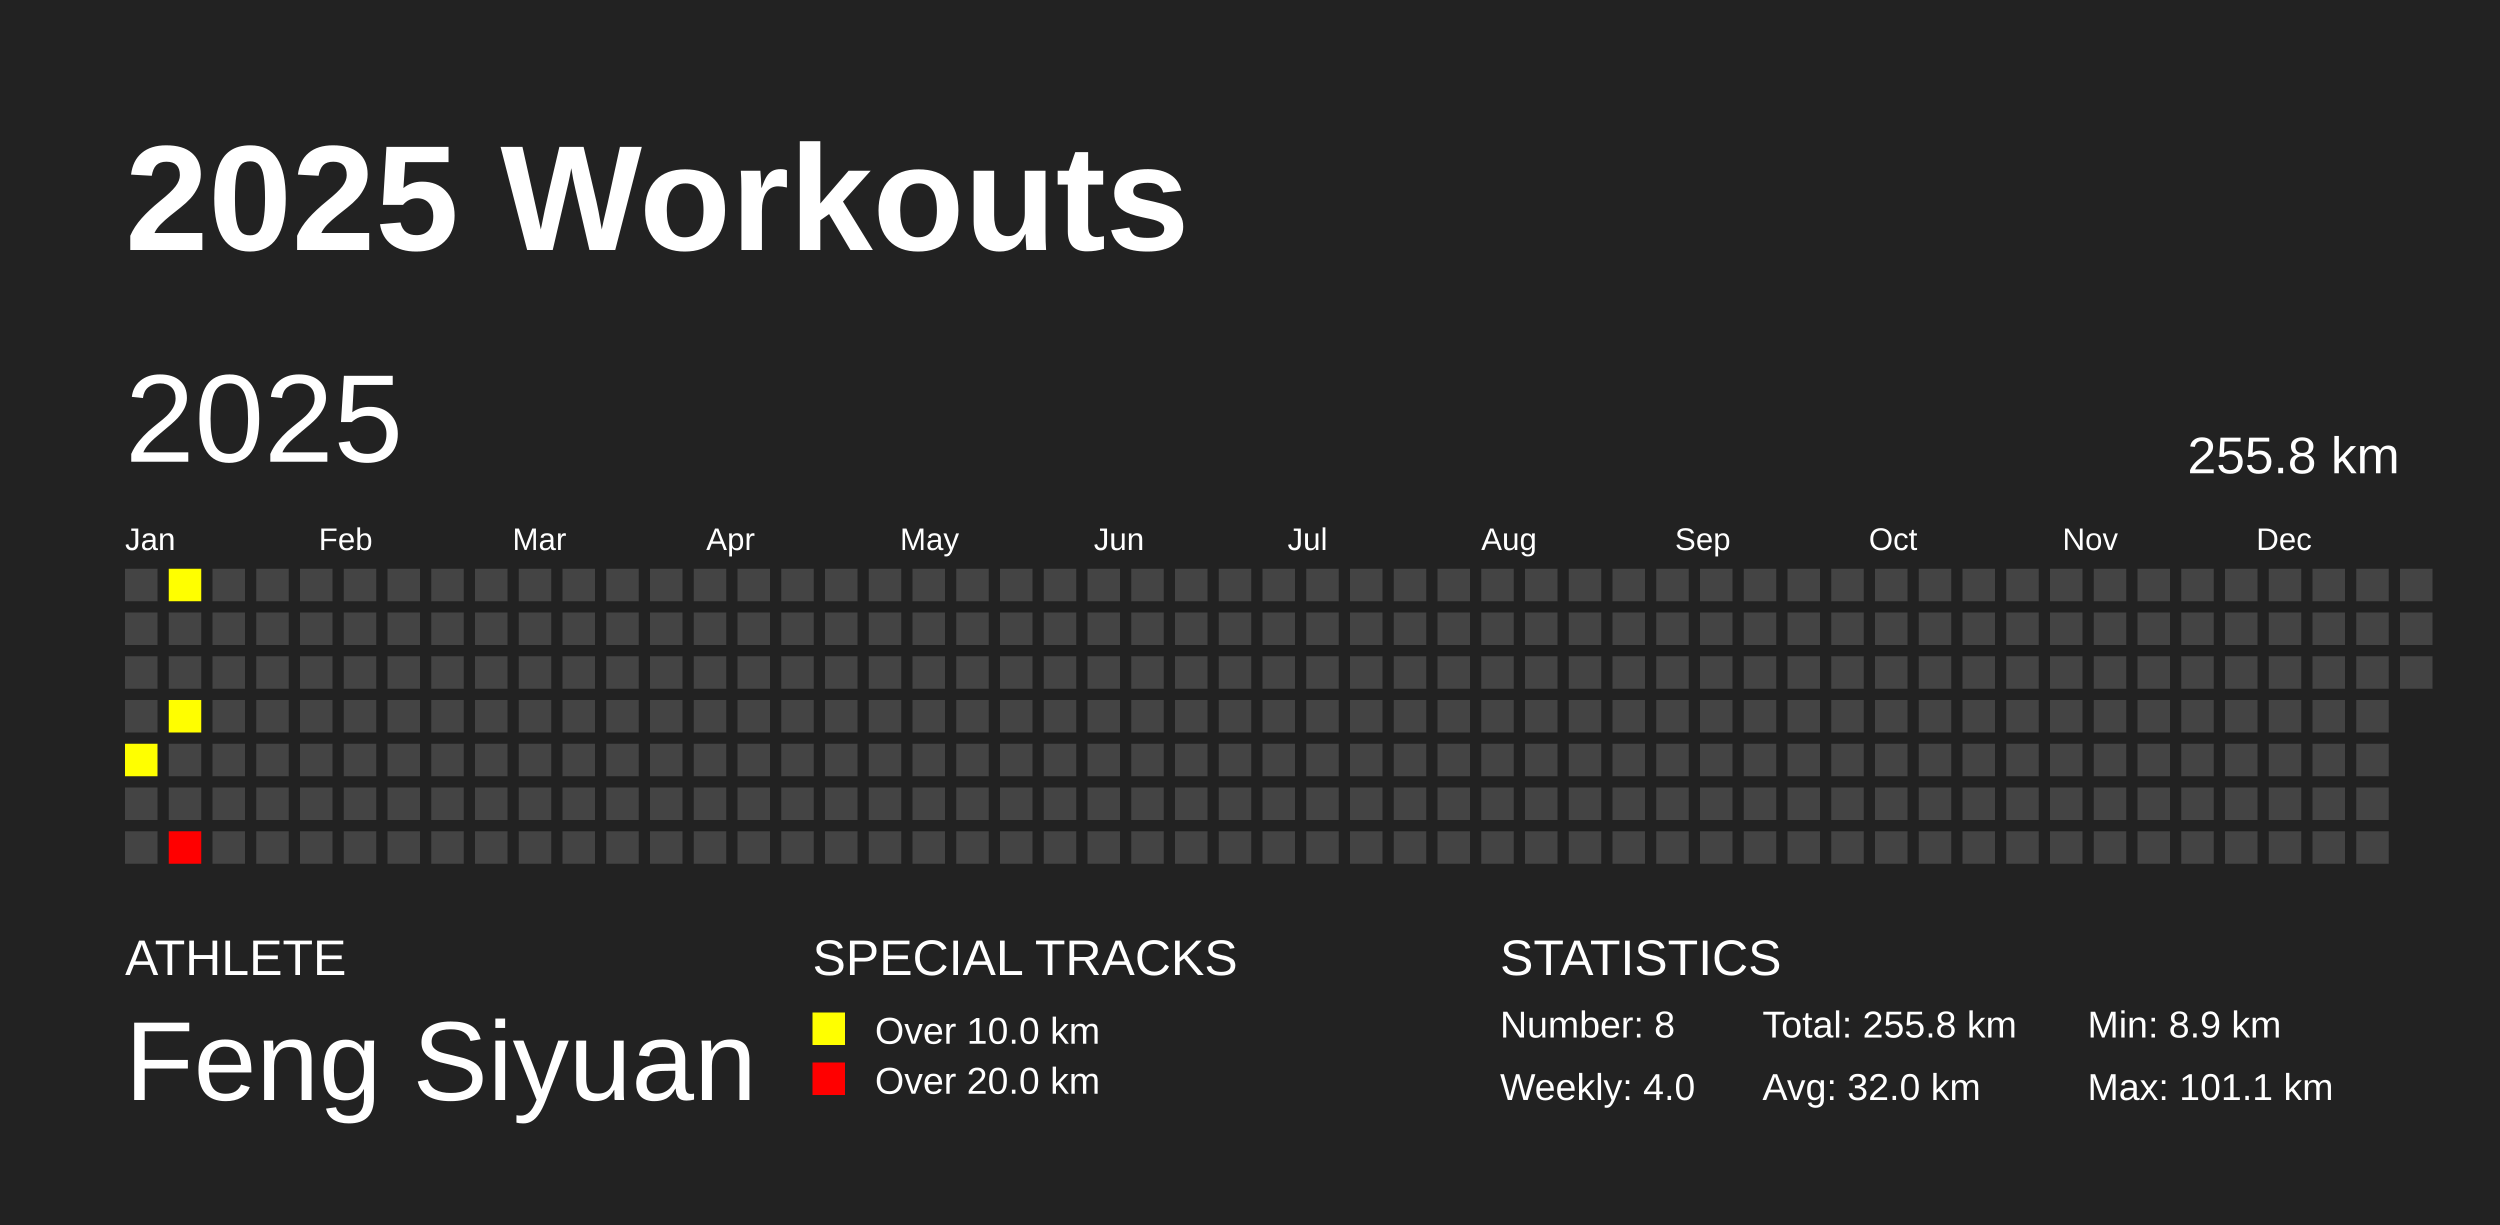
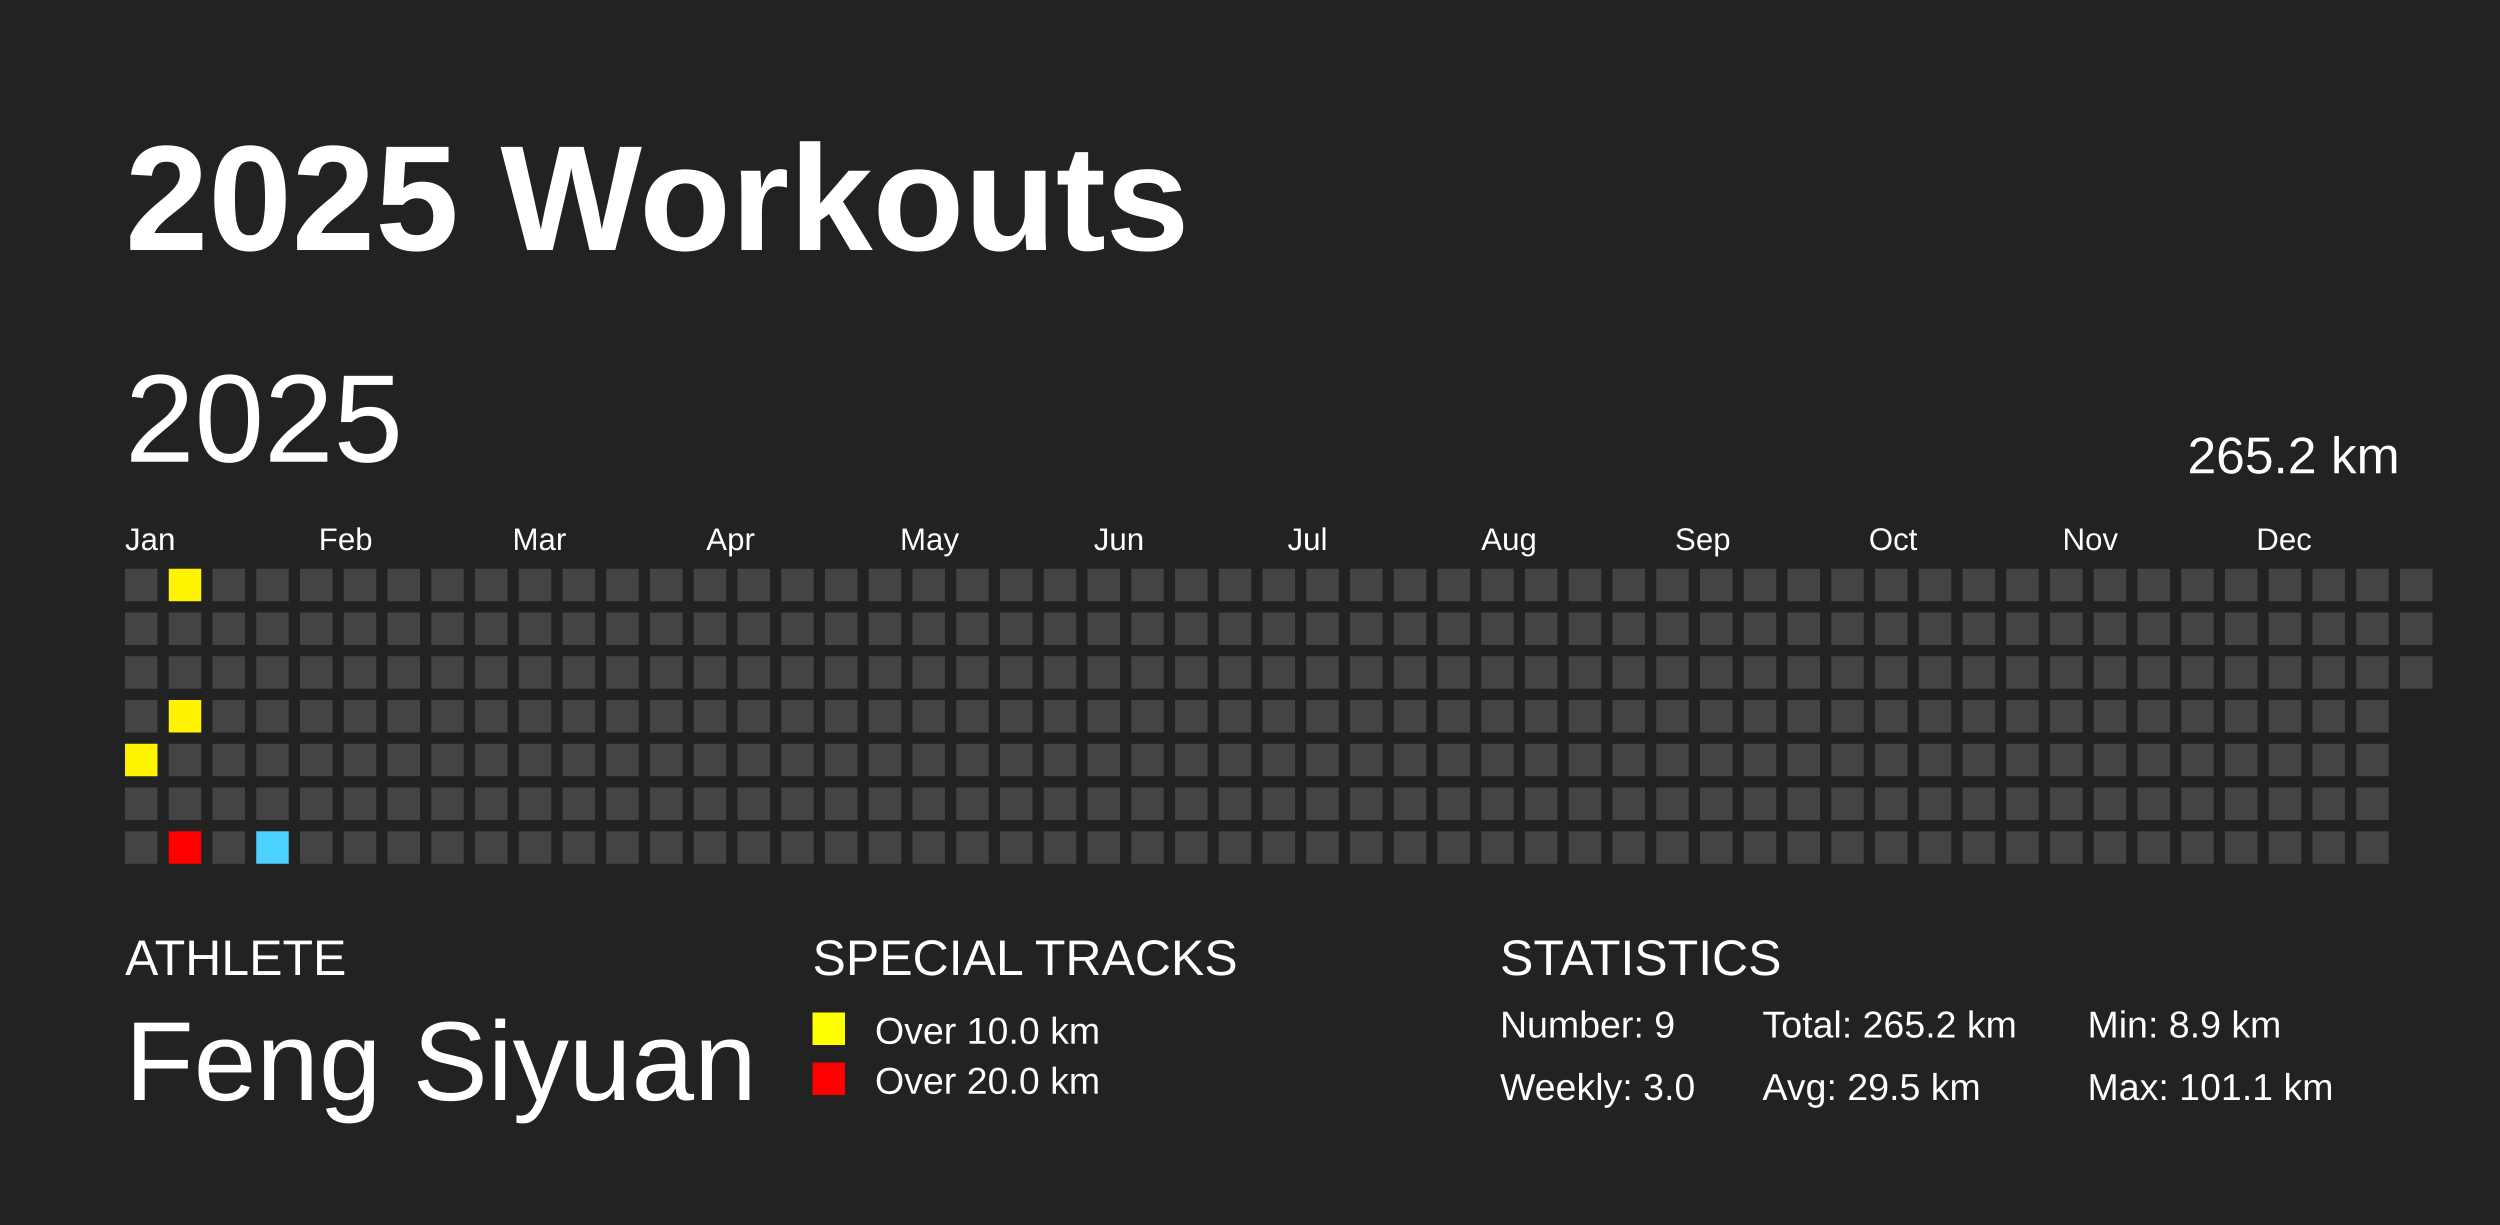
<svg xmlns="http://www.w3.org/2000/svg" baseProfile="full" height="98mm" version="1.1" viewBox="0,0,200,98" width="200mm">
  <defs />
  <rect fill="#222222" height="98" width="200" x="0" y="0" />
  <text fill="#FFFFFF" style="font-size:12px; font-family:Arial; font-weight:bold;" x="10" y="20">2025 Workouts</text>
  <text fill="#FFFFFF" style="font-size:4px; font-family:Arial" x="10" y="78">ATHLETE</text>
  <text fill="#FFFFFF" style="font-size:9px; font-family:Arial" x="10" y="88">Feng Siyuan</text>
  <text fill="#FFFFFF" style="font-size:4px; font-family:Arial" x="65" y="78">SPECIAL TRACKS</text>
  <rect fill="yellow" height="2.6" width="2.6" x="65" y="81" />
  <text fill="#FFFFFF" style="font-size:3px; font-family:Arial" x="70" y="83.5">Over 10.0 km</text>
  <rect fill="red" height="2.6" width="2.6" x="65" y="85" />
  <text fill="#FFFFFF" style="font-size:3px; font-family:Arial" x="70" y="87.5">Over 20.0 km</text>
  <text fill="#FFFFFF" style="font-size:4px; font-family:Arial" x="120" y="78">STATISTICS</text>
-   <text fill="#FFFFFF" style="font-size:3px; font-family:Arial" x="120" y="83">Number: 8</text>
-   <text fill="#FFFFFF" style="font-size:3px; font-family:Arial" x="120" y="88">Weekly: 4.0</text>
-   <text fill="#FFFFFF" style="font-size:3px; font-family:Arial" x="141" y="83">Total: 255.8 km</text>
-   <text fill="#FFFFFF" style="font-size:3px; font-family:Arial" x="141" y="88">Avg: 32.0 km</text>
+   <text fill="#FFFFFF" style="font-size:3px; font-family:Arial" x="120" y="83">Number: 9</text>
+   <text fill="#FFFFFF" style="font-size:3px; font-family:Arial" x="120" y="88">Weekly: 3.0</text>
+   <text fill="#FFFFFF" style="font-size:3px; font-family:Arial" x="141" y="83">Total: 265.2 km</text>
+   <text fill="#FFFFFF" style="font-size:3px; font-family:Arial" x="141" y="88">Avg: 29.5 km</text>
  <text fill="#FFFFFF" style="font-size:3px; font-family:Arial" x="167" y="83">Min: 8.9 km</text>
  <text fill="#FFFFFF" style="font-size:3px; font-family:Arial" x="167" y="88">Max: 101.1 km</text>
  <text dominant-baseline="hanging" fill="#FFFFFF" style="font-size:10.0px; font-family:Arial;" x="10" y="30">2025</text>
-   <text dominant-baseline="hanging" fill="#FFFFFF" style="font-size:4.125px; font-family:Arial;" x="175" y="35">255.8 km</text>
+   <text dominant-baseline="hanging" fill="#FFFFFF" style="font-size:4.125px; font-family:Arial;" x="175" y="35">265.2 km</text>
  <text fill="#FFFFFF" style="font-size:2.5px; font-family:Arial" x="10.0" y="44">Jan</text>
  <text fill="#FFFFFF" style="font-size:2.5px; font-family:Arial" x="25.5" y="44">Feb</text>
  <text fill="#FFFFFF" style="font-size:2.5px; font-family:Arial" x="41.0" y="44">Mar</text>
  <text fill="#FFFFFF" style="font-size:2.5px; font-family:Arial" x="56.5" y="44">Apr</text>
  <text fill="#FFFFFF" style="font-size:2.5px; font-family:Arial" x="72.0" y="44">May</text>
  <text fill="#FFFFFF" style="font-size:2.5px; font-family:Arial" x="87.5" y="44">Jun</text>
  <text fill="#FFFFFF" style="font-size:2.5px; font-family:Arial" x="103.0" y="44">Jul</text>
  <text fill="#FFFFFF" style="font-size:2.5px; font-family:Arial" x="118.5" y="44">Aug</text>
  <text fill="#FFFFFF" style="font-size:2.5px; font-family:Arial" x="134.0" y="44">Sep</text>
  <text fill="#FFFFFF" style="font-size:2.5px; font-family:Arial" x="149.5" y="44">Oct</text>
  <text fill="#FFFFFF" style="font-size:2.5px; font-family:Arial" x="165.0" y="44">Nov</text>
  <text fill="#FFFFFF" style="font-size:2.5px; font-family:Arial" x="180.5" y="44">Dec</text>
  <rect fill="#444444" height="2.6" width="2.6" x="10.0" y="45.5" />
  <rect fill="#444444" height="2.6" width="2.6" x="10.0" y="49.0" />
  <rect fill="#444444" height="2.6" width="2.6" x="10.0" y="52.5" />
  <rect fill="#444444" height="2.6" width="2.6" x="10.0" y="56.0" />
-   <rect fill="#ffff00" height="2.6" width="2.6" x="10.0" y="59.5" />
+   <rect fill="#fff400" height="2.6" width="2.6" x="10.0" y="59.5" />
  <rect fill="#444444" height="2.6" width="2.6" x="10.0" y="63.0" />
  <rect fill="#444444" height="2.6" width="2.6" x="10.0" y="66.5" />
-   <rect fill="#ffff00" height="2.6" width="2.6" x="13.5" y="45.5" />
+   <rect fill="#fff400" height="2.6" width="2.6" x="13.5" y="45.5" />
  <rect fill="#444444" height="2.6" width="2.6" x="13.5" y="49.0" />
  <rect fill="#444444" height="2.6" width="2.6" x="13.5" y="52.5" />
-   <rect fill="#fffe00" height="2.6" width="2.6" x="13.5" y="56.0" />
+   <rect fill="#fff300" height="2.6" width="2.6" x="13.5" y="56.0" />
  <rect fill="#444444" height="2.6" width="2.6" x="13.5" y="59.5" />
  <rect fill="#444444" height="2.6" width="2.6" x="13.5" y="63.0" />
  <rect fill="red" height="2.6" width="2.6" x="13.5" y="66.5" />
  <rect fill="#444444" height="2.6" width="2.6" x="17.0" y="45.5" />
  <rect fill="#444444" height="2.6" width="2.6" x="17.0" y="49.0" />
  <rect fill="#444444" height="2.6" width="2.6" x="17.0" y="52.5" />
  <rect fill="#444444" height="2.6" width="2.6" x="17.0" y="56.0" />
  <rect fill="#444444" height="2.6" width="2.6" x="17.0" y="59.5" />
  <rect fill="#444444" height="2.6" width="2.6" x="17.0" y="63.0" />
  <rect fill="#444444" height="2.6" width="2.6" x="17.0" y="66.5" />
  <rect fill="#444444" height="2.6" width="2.6" x="20.5" y="45.5" />
  <rect fill="#444444" height="2.6" width="2.6" x="20.5" y="49.0" />
  <rect fill="#444444" height="2.6" width="2.6" x="20.5" y="52.5" />
  <rect fill="#444444" height="2.6" width="2.6" x="20.5" y="56.0" />
  <rect fill="#444444" height="2.6" width="2.6" x="20.5" y="59.5" />
  <rect fill="#444444" height="2.6" width="2.6" x="20.5" y="63.0" />
-   <rect fill="#444444" height="2.6" width="2.6" x="20.5" y="66.5" />
+   <rect fill="#4dd2ff" height="2.6" width="2.6" x="20.5" y="66.5" />
  <rect fill="#444444" height="2.6" width="2.6" x="24.0" y="45.5" />
  <rect fill="#444444" height="2.6" width="2.6" x="24.0" y="49.0" />
  <rect fill="#444444" height="2.6" width="2.6" x="24.0" y="52.5" />
  <rect fill="#444444" height="2.6" width="2.6" x="24.0" y="56.0" />
  <rect fill="#444444" height="2.6" width="2.6" x="24.0" y="59.5" />
  <rect fill="#444444" height="2.6" width="2.6" x="24.0" y="63.0" />
  <rect fill="#444444" height="2.6" width="2.6" x="24.0" y="66.5" />
  <rect fill="#444444" height="2.6" width="2.6" x="27.5" y="45.5" />
  <rect fill="#444444" height="2.6" width="2.6" x="27.5" y="49.0" />
  <rect fill="#444444" height="2.6" width="2.6" x="27.5" y="52.5" />
  <rect fill="#444444" height="2.6" width="2.6" x="27.5" y="56.0" />
  <rect fill="#444444" height="2.6" width="2.6" x="27.5" y="59.5" />
  <rect fill="#444444" height="2.6" width="2.6" x="27.5" y="63.0" />
  <rect fill="#444444" height="2.6" width="2.6" x="27.5" y="66.5" />
  <rect fill="#444444" height="2.6" width="2.6" x="31.0" y="45.5" />
  <rect fill="#444444" height="2.6" width="2.6" x="31.0" y="49.0" />
  <rect fill="#444444" height="2.6" width="2.6" x="31.0" y="52.5" />
  <rect fill="#444444" height="2.6" width="2.6" x="31.0" y="56.0" />
  <rect fill="#444444" height="2.6" width="2.6" x="31.0" y="59.5" />
  <rect fill="#444444" height="2.6" width="2.6" x="31.0" y="63.0" />
  <rect fill="#444444" height="2.6" width="2.6" x="31.0" y="66.5" />
  <rect fill="#444444" height="2.6" width="2.6" x="34.5" y="45.5" />
  <rect fill="#444444" height="2.6" width="2.6" x="34.5" y="49.0" />
  <rect fill="#444444" height="2.6" width="2.6" x="34.5" y="52.5" />
  <rect fill="#444444" height="2.6" width="2.6" x="34.5" y="56.0" />
  <rect fill="#444444" height="2.6" width="2.6" x="34.5" y="59.5" />
  <rect fill="#444444" height="2.6" width="2.6" x="34.5" y="63.0" />
  <rect fill="#444444" height="2.6" width="2.6" x="34.5" y="66.5" />
  <rect fill="#444444" height="2.6" width="2.6" x="38.0" y="45.5" />
  <rect fill="#444444" height="2.6" width="2.6" x="38.0" y="49.0" />
  <rect fill="#444444" height="2.6" width="2.6" x="38.0" y="52.5" />
  <rect fill="#444444" height="2.6" width="2.6" x="38.0" y="56.0" />
  <rect fill="#444444" height="2.6" width="2.6" x="38.0" y="59.5" />
  <rect fill="#444444" height="2.6" width="2.6" x="38.0" y="63.0" />
  <rect fill="#444444" height="2.6" width="2.6" x="38.0" y="66.5" />
  <rect fill="#444444" height="2.6" width="2.6" x="41.5" y="45.5" />
  <rect fill="#444444" height="2.6" width="2.6" x="41.5" y="49.0" />
  <rect fill="#444444" height="2.6" width="2.6" x="41.5" y="52.5" />
  <rect fill="#444444" height="2.6" width="2.6" x="41.5" y="56.0" />
  <rect fill="#444444" height="2.6" width="2.6" x="41.5" y="59.5" />
  <rect fill="#444444" height="2.6" width="2.6" x="41.5" y="63.0" />
  <rect fill="#444444" height="2.6" width="2.6" x="41.5" y="66.5" />
  <rect fill="#444444" height="2.6" width="2.6" x="45.0" y="45.5" />
  <rect fill="#444444" height="2.6" width="2.6" x="45.0" y="49.0" />
  <rect fill="#444444" height="2.6" width="2.6" x="45.0" y="52.5" />
  <rect fill="#444444" height="2.6" width="2.6" x="45.0" y="56.0" />
  <rect fill="#444444" height="2.6" width="2.6" x="45.0" y="59.5" />
  <rect fill="#444444" height="2.6" width="2.6" x="45.0" y="63.0" />
  <rect fill="#444444" height="2.6" width="2.6" x="45.0" y="66.5" />
  <rect fill="#444444" height="2.6" width="2.6" x="48.5" y="45.5" />
  <rect fill="#444444" height="2.6" width="2.6" x="48.5" y="49.0" />
  <rect fill="#444444" height="2.6" width="2.6" x="48.5" y="52.5" />
  <rect fill="#444444" height="2.6" width="2.6" x="48.5" y="56.0" />
  <rect fill="#444444" height="2.6" width="2.6" x="48.5" y="59.5" />
  <rect fill="#444444" height="2.6" width="2.6" x="48.5" y="63.0" />
  <rect fill="#444444" height="2.6" width="2.6" x="48.5" y="66.5" />
  <rect fill="#444444" height="2.6" width="2.6" x="52.0" y="45.5" />
  <rect fill="#444444" height="2.6" width="2.6" x="52.0" y="49.0" />
  <rect fill="#444444" height="2.6" width="2.6" x="52.0" y="52.5" />
  <rect fill="#444444" height="2.6" width="2.6" x="52.0" y="56.0" />
  <rect fill="#444444" height="2.6" width="2.6" x="52.0" y="59.5" />
  <rect fill="#444444" height="2.6" width="2.6" x="52.0" y="63.0" />
  <rect fill="#444444" height="2.6" width="2.6" x="52.0" y="66.5" />
  <rect fill="#444444" height="2.6" width="2.6" x="55.5" y="45.5" />
  <rect fill="#444444" height="2.6" width="2.6" x="55.5" y="49.0" />
  <rect fill="#444444" height="2.6" width="2.6" x="55.5" y="52.5" />
  <rect fill="#444444" height="2.6" width="2.6" x="55.5" y="56.0" />
  <rect fill="#444444" height="2.6" width="2.6" x="55.5" y="59.5" />
  <rect fill="#444444" height="2.6" width="2.6" x="55.5" y="63.0" />
  <rect fill="#444444" height="2.6" width="2.6" x="55.5" y="66.5" />
  <rect fill="#444444" height="2.6" width="2.6" x="59.0" y="45.5" />
  <rect fill="#444444" height="2.6" width="2.6" x="59.0" y="49.0" />
  <rect fill="#444444" height="2.6" width="2.6" x="59.0" y="52.5" />
  <rect fill="#444444" height="2.6" width="2.6" x="59.0" y="56.0" />
  <rect fill="#444444" height="2.6" width="2.6" x="59.0" y="59.5" />
  <rect fill="#444444" height="2.6" width="2.6" x="59.0" y="63.0" />
  <rect fill="#444444" height="2.6" width="2.6" x="59.0" y="66.5" />
  <rect fill="#444444" height="2.6" width="2.6" x="62.5" y="45.5" />
  <rect fill="#444444" height="2.6" width="2.6" x="62.5" y="49.0" />
  <rect fill="#444444" height="2.6" width="2.6" x="62.5" y="52.5" />
  <rect fill="#444444" height="2.6" width="2.6" x="62.5" y="56.0" />
  <rect fill="#444444" height="2.6" width="2.6" x="62.5" y="59.5" />
  <rect fill="#444444" height="2.6" width="2.6" x="62.5" y="63.0" />
  <rect fill="#444444" height="2.6" width="2.6" x="62.5" y="66.5" />
  <rect fill="#444444" height="2.6" width="2.6" x="66.0" y="45.5" />
  <rect fill="#444444" height="2.6" width="2.6" x="66.0" y="49.0" />
  <rect fill="#444444" height="2.6" width="2.6" x="66.0" y="52.5" />
  <rect fill="#444444" height="2.6" width="2.6" x="66.0" y="56.0" />
  <rect fill="#444444" height="2.6" width="2.6" x="66.0" y="59.5" />
  <rect fill="#444444" height="2.6" width="2.6" x="66.0" y="63.0" />
  <rect fill="#444444" height="2.6" width="2.6" x="66.0" y="66.5" />
  <rect fill="#444444" height="2.6" width="2.6" x="69.5" y="45.5" />
  <rect fill="#444444" height="2.6" width="2.6" x="69.5" y="49.0" />
  <rect fill="#444444" height="2.6" width="2.6" x="69.5" y="52.5" />
  <rect fill="#444444" height="2.6" width="2.6" x="69.5" y="56.0" />
  <rect fill="#444444" height="2.6" width="2.6" x="69.5" y="59.5" />
  <rect fill="#444444" height="2.6" width="2.6" x="69.5" y="63.0" />
  <rect fill="#444444" height="2.6" width="2.6" x="69.5" y="66.5" />
  <rect fill="#444444" height="2.6" width="2.6" x="73.0" y="45.5" />
  <rect fill="#444444" height="2.6" width="2.6" x="73.0" y="49.0" />
  <rect fill="#444444" height="2.6" width="2.6" x="73.0" y="52.5" />
  <rect fill="#444444" height="2.6" width="2.6" x="73.0" y="56.0" />
  <rect fill="#444444" height="2.6" width="2.6" x="73.0" y="59.5" />
  <rect fill="#444444" height="2.6" width="2.6" x="73.0" y="63.0" />
  <rect fill="#444444" height="2.6" width="2.6" x="73.0" y="66.5" />
  <rect fill="#444444" height="2.6" width="2.6" x="76.5" y="45.5" />
  <rect fill="#444444" height="2.6" width="2.6" x="76.5" y="49.0" />
  <rect fill="#444444" height="2.6" width="2.6" x="76.5" y="52.5" />
  <rect fill="#444444" height="2.6" width="2.6" x="76.5" y="56.0" />
  <rect fill="#444444" height="2.6" width="2.6" x="76.5" y="59.5" />
  <rect fill="#444444" height="2.6" width="2.6" x="76.5" y="63.0" />
  <rect fill="#444444" height="2.6" width="2.6" x="76.5" y="66.5" />
  <rect fill="#444444" height="2.6" width="2.6" x="80.0" y="45.5" />
  <rect fill="#444444" height="2.6" width="2.6" x="80.0" y="49.0" />
  <rect fill="#444444" height="2.6" width="2.6" x="80.0" y="52.5" />
  <rect fill="#444444" height="2.6" width="2.6" x="80.0" y="56.0" />
  <rect fill="#444444" height="2.6" width="2.6" x="80.0" y="59.5" />
  <rect fill="#444444" height="2.6" width="2.6" x="80.0" y="63.0" />
  <rect fill="#444444" height="2.6" width="2.6" x="80.0" y="66.5" />
  <rect fill="#444444" height="2.6" width="2.6" x="83.5" y="45.5" />
  <rect fill="#444444" height="2.6" width="2.6" x="83.5" y="49.0" />
  <rect fill="#444444" height="2.6" width="2.6" x="83.5" y="52.5" />
  <rect fill="#444444" height="2.6" width="2.6" x="83.5" y="56.0" />
  <rect fill="#444444" height="2.6" width="2.6" x="83.5" y="59.5" />
  <rect fill="#444444" height="2.6" width="2.6" x="83.5" y="63.0" />
  <rect fill="#444444" height="2.6" width="2.6" x="83.5" y="66.5" />
  <rect fill="#444444" height="2.6" width="2.6" x="87.0" y="45.5" />
  <rect fill="#444444" height="2.6" width="2.6" x="87.0" y="49.0" />
  <rect fill="#444444" height="2.6" width="2.6" x="87.0" y="52.5" />
  <rect fill="#444444" height="2.6" width="2.6" x="87.0" y="56.0" />
  <rect fill="#444444" height="2.6" width="2.6" x="87.0" y="59.5" />
  <rect fill="#444444" height="2.6" width="2.6" x="87.0" y="63.0" />
  <rect fill="#444444" height="2.6" width="2.6" x="87.0" y="66.5" />
  <rect fill="#444444" height="2.6" width="2.6" x="90.5" y="45.5" />
  <rect fill="#444444" height="2.6" width="2.6" x="90.5" y="49.0" />
  <rect fill="#444444" height="2.6" width="2.6" x="90.5" y="52.5" />
  <rect fill="#444444" height="2.6" width="2.6" x="90.5" y="56.0" />
  <rect fill="#444444" height="2.6" width="2.6" x="90.5" y="59.5" />
  <rect fill="#444444" height="2.6" width="2.6" x="90.5" y="63.0" />
  <rect fill="#444444" height="2.6" width="2.6" x="90.5" y="66.5" />
  <rect fill="#444444" height="2.6" width="2.6" x="94.0" y="45.5" />
  <rect fill="#444444" height="2.6" width="2.6" x="94.0" y="49.0" />
  <rect fill="#444444" height="2.6" width="2.6" x="94.0" y="52.5" />
  <rect fill="#444444" height="2.6" width="2.6" x="94.0" y="56.0" />
  <rect fill="#444444" height="2.6" width="2.6" x="94.0" y="59.5" />
  <rect fill="#444444" height="2.6" width="2.6" x="94.0" y="63.0" />
  <rect fill="#444444" height="2.6" width="2.6" x="94.0" y="66.5" />
  <rect fill="#444444" height="2.6" width="2.6" x="97.5" y="45.5" />
  <rect fill="#444444" height="2.6" width="2.6" x="97.5" y="49.0" />
  <rect fill="#444444" height="2.6" width="2.6" x="97.5" y="52.5" />
  <rect fill="#444444" height="2.6" width="2.6" x="97.5" y="56.0" />
  <rect fill="#444444" height="2.6" width="2.6" x="97.5" y="59.5" />
  <rect fill="#444444" height="2.6" width="2.6" x="97.5" y="63.0" />
  <rect fill="#444444" height="2.6" width="2.6" x="97.5" y="66.5" />
  <rect fill="#444444" height="2.6" width="2.6" x="101.0" y="45.5" />
  <rect fill="#444444" height="2.6" width="2.6" x="101.0" y="49.0" />
  <rect fill="#444444" height="2.6" width="2.6" x="101.0" y="52.5" />
  <rect fill="#444444" height="2.6" width="2.6" x="101.0" y="56.0" />
  <rect fill="#444444" height="2.6" width="2.6" x="101.0" y="59.5" />
  <rect fill="#444444" height="2.6" width="2.6" x="101.0" y="63.0" />
  <rect fill="#444444" height="2.6" width="2.6" x="101.0" y="66.5" />
  <rect fill="#444444" height="2.6" width="2.6" x="104.5" y="45.5" />
  <rect fill="#444444" height="2.6" width="2.6" x="104.5" y="49.0" />
  <rect fill="#444444" height="2.6" width="2.6" x="104.5" y="52.5" />
  <rect fill="#444444" height="2.6" width="2.6" x="104.5" y="56.0" />
  <rect fill="#444444" height="2.6" width="2.6" x="104.5" y="59.5" />
  <rect fill="#444444" height="2.6" width="2.6" x="104.5" y="63.0" />
  <rect fill="#444444" height="2.6" width="2.6" x="104.5" y="66.5" />
  <rect fill="#444444" height="2.6" width="2.6" x="108.0" y="45.5" />
  <rect fill="#444444" height="2.6" width="2.6" x="108.0" y="49.0" />
  <rect fill="#444444" height="2.6" width="2.6" x="108.0" y="52.5" />
  <rect fill="#444444" height="2.6" width="2.6" x="108.0" y="56.0" />
  <rect fill="#444444" height="2.6" width="2.6" x="108.0" y="59.5" />
  <rect fill="#444444" height="2.6" width="2.6" x="108.0" y="63.0" />
  <rect fill="#444444" height="2.6" width="2.6" x="108.0" y="66.5" />
  <rect fill="#444444" height="2.6" width="2.6" x="111.5" y="45.5" />
  <rect fill="#444444" height="2.6" width="2.6" x="111.5" y="49.0" />
  <rect fill="#444444" height="2.6" width="2.6" x="111.5" y="52.5" />
  <rect fill="#444444" height="2.6" width="2.6" x="111.5" y="56.0" />
  <rect fill="#444444" height="2.6" width="2.6" x="111.5" y="59.5" />
  <rect fill="#444444" height="2.6" width="2.6" x="111.5" y="63.0" />
  <rect fill="#444444" height="2.6" width="2.6" x="111.5" y="66.5" />
  <rect fill="#444444" height="2.6" width="2.6" x="115.0" y="45.5" />
  <rect fill="#444444" height="2.6" width="2.6" x="115.0" y="49.0" />
  <rect fill="#444444" height="2.6" width="2.6" x="115.0" y="52.5" />
  <rect fill="#444444" height="2.6" width="2.6" x="115.0" y="56.0" />
  <rect fill="#444444" height="2.6" width="2.6" x="115.0" y="59.5" />
  <rect fill="#444444" height="2.6" width="2.6" x="115.0" y="63.0" />
  <rect fill="#444444" height="2.6" width="2.6" x="115.0" y="66.5" />
  <rect fill="#444444" height="2.6" width="2.6" x="118.5" y="45.5" />
  <rect fill="#444444" height="2.6" width="2.6" x="118.5" y="49.0" />
  <rect fill="#444444" height="2.6" width="2.6" x="118.5" y="52.5" />
  <rect fill="#444444" height="2.6" width="2.6" x="118.5" y="56.0" />
  <rect fill="#444444" height="2.6" width="2.6" x="118.5" y="59.5" />
  <rect fill="#444444" height="2.6" width="2.6" x="118.5" y="63.0" />
  <rect fill="#444444" height="2.6" width="2.6" x="118.5" y="66.5" />
  <rect fill="#444444" height="2.6" width="2.6" x="122.0" y="45.5" />
  <rect fill="#444444" height="2.6" width="2.6" x="122.0" y="49.0" />
  <rect fill="#444444" height="2.6" width="2.6" x="122.0" y="52.5" />
  <rect fill="#444444" height="2.6" width="2.6" x="122.0" y="56.0" />
  <rect fill="#444444" height="2.6" width="2.6" x="122.0" y="59.5" />
  <rect fill="#444444" height="2.6" width="2.6" x="122.0" y="63.0" />
  <rect fill="#444444" height="2.6" width="2.6" x="122.0" y="66.5" />
  <rect fill="#444444" height="2.6" width="2.6" x="125.5" y="45.5" />
  <rect fill="#444444" height="2.6" width="2.6" x="125.5" y="49.0" />
  <rect fill="#444444" height="2.6" width="2.6" x="125.5" y="52.5" />
  <rect fill="#444444" height="2.6" width="2.6" x="125.5" y="56.0" />
  <rect fill="#444444" height="2.6" width="2.6" x="125.5" y="59.5" />
  <rect fill="#444444" height="2.6" width="2.6" x="125.5" y="63.0" />
  <rect fill="#444444" height="2.6" width="2.6" x="125.5" y="66.5" />
  <rect fill="#444444" height="2.6" width="2.6" x="129.0" y="45.5" />
  <rect fill="#444444" height="2.6" width="2.6" x="129.0" y="49.0" />
  <rect fill="#444444" height="2.6" width="2.6" x="129.0" y="52.5" />
  <rect fill="#444444" height="2.6" width="2.6" x="129.0" y="56.0" />
  <rect fill="#444444" height="2.6" width="2.6" x="129.0" y="59.5" />
  <rect fill="#444444" height="2.6" width="2.6" x="129.0" y="63.0" />
  <rect fill="#444444" height="2.6" width="2.6" x="129.0" y="66.5" />
  <rect fill="#444444" height="2.6" width="2.6" x="132.5" y="45.5" />
  <rect fill="#444444" height="2.6" width="2.6" x="132.5" y="49.0" />
  <rect fill="#444444" height="2.6" width="2.6" x="132.5" y="52.5" />
  <rect fill="#444444" height="2.6" width="2.6" x="132.5" y="56.0" />
  <rect fill="#444444" height="2.6" width="2.6" x="132.5" y="59.5" />
  <rect fill="#444444" height="2.6" width="2.6" x="132.5" y="63.0" />
  <rect fill="#444444" height="2.6" width="2.6" x="132.5" y="66.5" />
  <rect fill="#444444" height="2.6" width="2.6" x="136.0" y="45.5" />
  <rect fill="#444444" height="2.6" width="2.6" x="136.0" y="49.0" />
  <rect fill="#444444" height="2.6" width="2.6" x="136.0" y="52.5" />
  <rect fill="#444444" height="2.6" width="2.6" x="136.0" y="56.0" />
  <rect fill="#444444" height="2.6" width="2.6" x="136.0" y="59.5" />
  <rect fill="#444444" height="2.6" width="2.6" x="136.0" y="63.0" />
  <rect fill="#444444" height="2.6" width="2.6" x="136.0" y="66.5" />
  <rect fill="#444444" height="2.6" width="2.6" x="139.5" y="45.5" />
  <rect fill="#444444" height="2.6" width="2.6" x="139.5" y="49.0" />
  <rect fill="#444444" height="2.6" width="2.6" x="139.5" y="52.5" />
  <rect fill="#444444" height="2.6" width="2.6" x="139.5" y="56.0" />
  <rect fill="#444444" height="2.6" width="2.6" x="139.5" y="59.5" />
  <rect fill="#444444" height="2.6" width="2.6" x="139.5" y="63.0" />
  <rect fill="#444444" height="2.6" width="2.6" x="139.5" y="66.5" />
  <rect fill="#444444" height="2.6" width="2.6" x="143.0" y="45.5" />
  <rect fill="#444444" height="2.6" width="2.6" x="143.0" y="49.0" />
  <rect fill="#444444" height="2.6" width="2.6" x="143.0" y="52.5" />
  <rect fill="#444444" height="2.6" width="2.6" x="143.0" y="56.0" />
  <rect fill="#444444" height="2.6" width="2.6" x="143.0" y="59.5" />
  <rect fill="#444444" height="2.6" width="2.6" x="143.0" y="63.0" />
  <rect fill="#444444" height="2.6" width="2.6" x="143.0" y="66.5" />
  <rect fill="#444444" height="2.6" width="2.6" x="146.5" y="45.5" />
  <rect fill="#444444" height="2.6" width="2.6" x="146.5" y="49.0" />
  <rect fill="#444444" height="2.6" width="2.6" x="146.5" y="52.5" />
  <rect fill="#444444" height="2.6" width="2.6" x="146.5" y="56.0" />
  <rect fill="#444444" height="2.6" width="2.6" x="146.5" y="59.5" />
  <rect fill="#444444" height="2.6" width="2.6" x="146.5" y="63.0" />
  <rect fill="#444444" height="2.6" width="2.6" x="146.5" y="66.5" />
  <rect fill="#444444" height="2.6" width="2.6" x="150.0" y="45.5" />
  <rect fill="#444444" height="2.6" width="2.6" x="150.0" y="49.0" />
  <rect fill="#444444" height="2.6" width="2.6" x="150.0" y="52.5" />
  <rect fill="#444444" height="2.6" width="2.6" x="150.0" y="56.0" />
  <rect fill="#444444" height="2.6" width="2.6" x="150.0" y="59.5" />
  <rect fill="#444444" height="2.6" width="2.6" x="150.0" y="63.0" />
  <rect fill="#444444" height="2.6" width="2.6" x="150.0" y="66.5" />
  <rect fill="#444444" height="2.6" width="2.6" x="153.5" y="45.5" />
  <rect fill="#444444" height="2.6" width="2.6" x="153.5" y="49.0" />
  <rect fill="#444444" height="2.6" width="2.6" x="153.5" y="52.5" />
  <rect fill="#444444" height="2.6" width="2.6" x="153.5" y="56.0" />
  <rect fill="#444444" height="2.6" width="2.6" x="153.5" y="59.5" />
  <rect fill="#444444" height="2.6" width="2.6" x="153.5" y="63.0" />
  <rect fill="#444444" height="2.6" width="2.6" x="153.5" y="66.5" />
  <rect fill="#444444" height="2.6" width="2.6" x="157.0" y="45.5" />
  <rect fill="#444444" height="2.6" width="2.6" x="157.0" y="49.0" />
  <rect fill="#444444" height="2.6" width="2.6" x="157.0" y="52.5" />
  <rect fill="#444444" height="2.6" width="2.6" x="157.0" y="56.0" />
  <rect fill="#444444" height="2.6" width="2.6" x="157.0" y="59.5" />
  <rect fill="#444444" height="2.6" width="2.6" x="157.0" y="63.0" />
  <rect fill="#444444" height="2.6" width="2.6" x="157.0" y="66.5" />
  <rect fill="#444444" height="2.6" width="2.6" x="160.5" y="45.5" />
  <rect fill="#444444" height="2.6" width="2.6" x="160.5" y="49.0" />
  <rect fill="#444444" height="2.6" width="2.6" x="160.5" y="52.5" />
  <rect fill="#444444" height="2.6" width="2.6" x="160.5" y="56.0" />
  <rect fill="#444444" height="2.6" width="2.6" x="160.5" y="59.5" />
  <rect fill="#444444" height="2.6" width="2.6" x="160.5" y="63.0" />
  <rect fill="#444444" height="2.6" width="2.6" x="160.5" y="66.5" />
  <rect fill="#444444" height="2.6" width="2.6" x="164.0" y="45.5" />
  <rect fill="#444444" height="2.6" width="2.6" x="164.0" y="49.0" />
  <rect fill="#444444" height="2.6" width="2.6" x="164.0" y="52.5" />
  <rect fill="#444444" height="2.6" width="2.6" x="164.0" y="56.0" />
  <rect fill="#444444" height="2.6" width="2.6" x="164.0" y="59.5" />
  <rect fill="#444444" height="2.6" width="2.6" x="164.0" y="63.0" />
  <rect fill="#444444" height="2.6" width="2.6" x="164.0" y="66.5" />
  <rect fill="#444444" height="2.6" width="2.6" x="167.5" y="45.5" />
  <rect fill="#444444" height="2.6" width="2.6" x="167.5" y="49.0" />
  <rect fill="#444444" height="2.6" width="2.6" x="167.5" y="52.5" />
  <rect fill="#444444" height="2.6" width="2.6" x="167.5" y="56.0" />
  <rect fill="#444444" height="2.6" width="2.6" x="167.5" y="59.5" />
  <rect fill="#444444" height="2.6" width="2.6" x="167.5" y="63.0" />
  <rect fill="#444444" height="2.6" width="2.6" x="167.5" y="66.5" />
  <rect fill="#444444" height="2.6" width="2.6" x="171.0" y="45.5" />
  <rect fill="#444444" height="2.6" width="2.6" x="171.0" y="49.0" />
  <rect fill="#444444" height="2.6" width="2.6" x="171.0" y="52.5" />
  <rect fill="#444444" height="2.6" width="2.6" x="171.0" y="56.0" />
  <rect fill="#444444" height="2.6" width="2.6" x="171.0" y="59.5" />
  <rect fill="#444444" height="2.6" width="2.6" x="171.0" y="63.0" />
  <rect fill="#444444" height="2.6" width="2.6" x="171.0" y="66.5" />
  <rect fill="#444444" height="2.6" width="2.6" x="174.5" y="45.5" />
  <rect fill="#444444" height="2.6" width="2.6" x="174.5" y="49.0" />
  <rect fill="#444444" height="2.6" width="2.6" x="174.5" y="52.5" />
  <rect fill="#444444" height="2.6" width="2.6" x="174.5" y="56.0" />
  <rect fill="#444444" height="2.6" width="2.6" x="174.5" y="59.5" />
  <rect fill="#444444" height="2.6" width="2.6" x="174.5" y="63.0" />
  <rect fill="#444444" height="2.6" width="2.6" x="174.5" y="66.5" />
  <rect fill="#444444" height="2.6" width="2.6" x="178.0" y="45.5" />
  <rect fill="#444444" height="2.6" width="2.6" x="178.0" y="49.0" />
  <rect fill="#444444" height="2.6" width="2.6" x="178.0" y="52.5" />
  <rect fill="#444444" height="2.6" width="2.6" x="178.0" y="56.0" />
  <rect fill="#444444" height="2.6" width="2.6" x="178.0" y="59.5" />
  <rect fill="#444444" height="2.6" width="2.6" x="178.0" y="63.0" />
  <rect fill="#444444" height="2.6" width="2.6" x="178.0" y="66.5" />
  <rect fill="#444444" height="2.6" width="2.6" x="181.5" y="45.5" />
  <rect fill="#444444" height="2.6" width="2.6" x="181.5" y="49.0" />
  <rect fill="#444444" height="2.6" width="2.6" x="181.5" y="52.5" />
  <rect fill="#444444" height="2.6" width="2.6" x="181.5" y="56.0" />
  <rect fill="#444444" height="2.6" width="2.6" x="181.5" y="59.5" />
  <rect fill="#444444" height="2.6" width="2.6" x="181.5" y="63.0" />
  <rect fill="#444444" height="2.6" width="2.6" x="181.5" y="66.5" />
  <rect fill="#444444" height="2.6" width="2.6" x="185.0" y="45.5" />
  <rect fill="#444444" height="2.6" width="2.6" x="185.0" y="49.0" />
  <rect fill="#444444" height="2.6" width="2.6" x="185.0" y="52.5" />
  <rect fill="#444444" height="2.6" width="2.6" x="185.0" y="56.0" />
  <rect fill="#444444" height="2.6" width="2.6" x="185.0" y="59.5" />
  <rect fill="#444444" height="2.6" width="2.6" x="185.0" y="63.0" />
  <rect fill="#444444" height="2.6" width="2.6" x="185.0" y="66.5" />
  <rect fill="#444444" height="2.6" width="2.6" x="188.5" y="45.5" />
  <rect fill="#444444" height="2.6" width="2.6" x="188.5" y="49.0" />
  <rect fill="#444444" height="2.6" width="2.6" x="188.5" y="52.5" />
  <rect fill="#444444" height="2.6" width="2.6" x="188.5" y="56.0" />
  <rect fill="#444444" height="2.6" width="2.6" x="188.5" y="59.5" />
  <rect fill="#444444" height="2.6" width="2.6" x="188.5" y="63.0" />
  <rect fill="#444444" height="2.6" width="2.6" x="188.5" y="66.5" />
  <rect fill="#444444" height="2.6" width="2.6" x="192.0" y="45.5" />
  <rect fill="#444444" height="2.6" width="2.6" x="192.0" y="49.0" />
  <rect fill="#444444" height="2.6" width="2.6" x="192.0" y="52.5" />
</svg>
